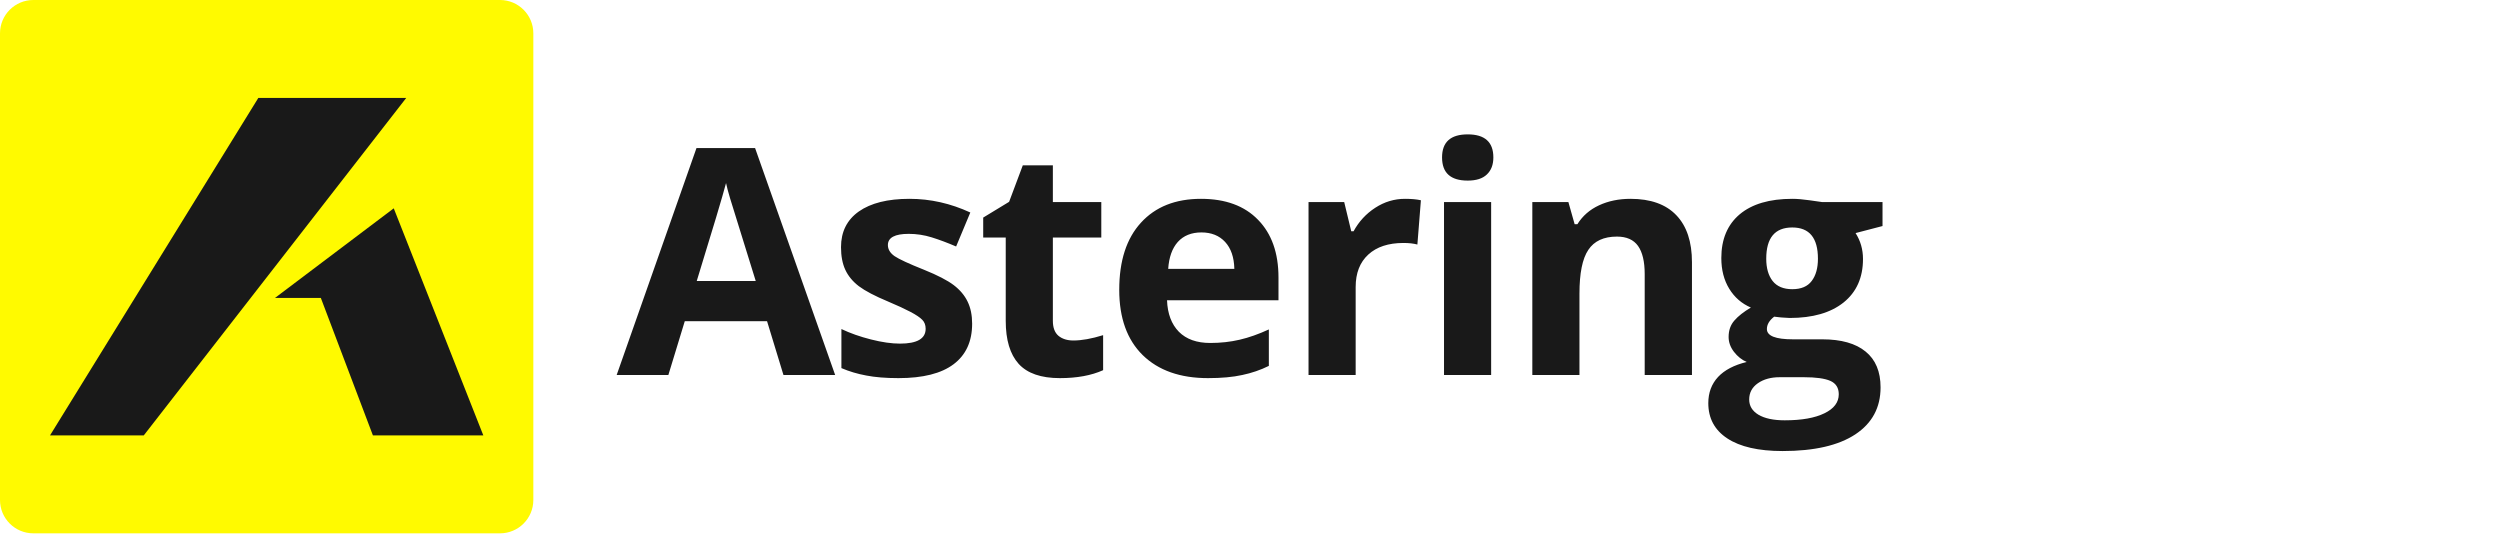
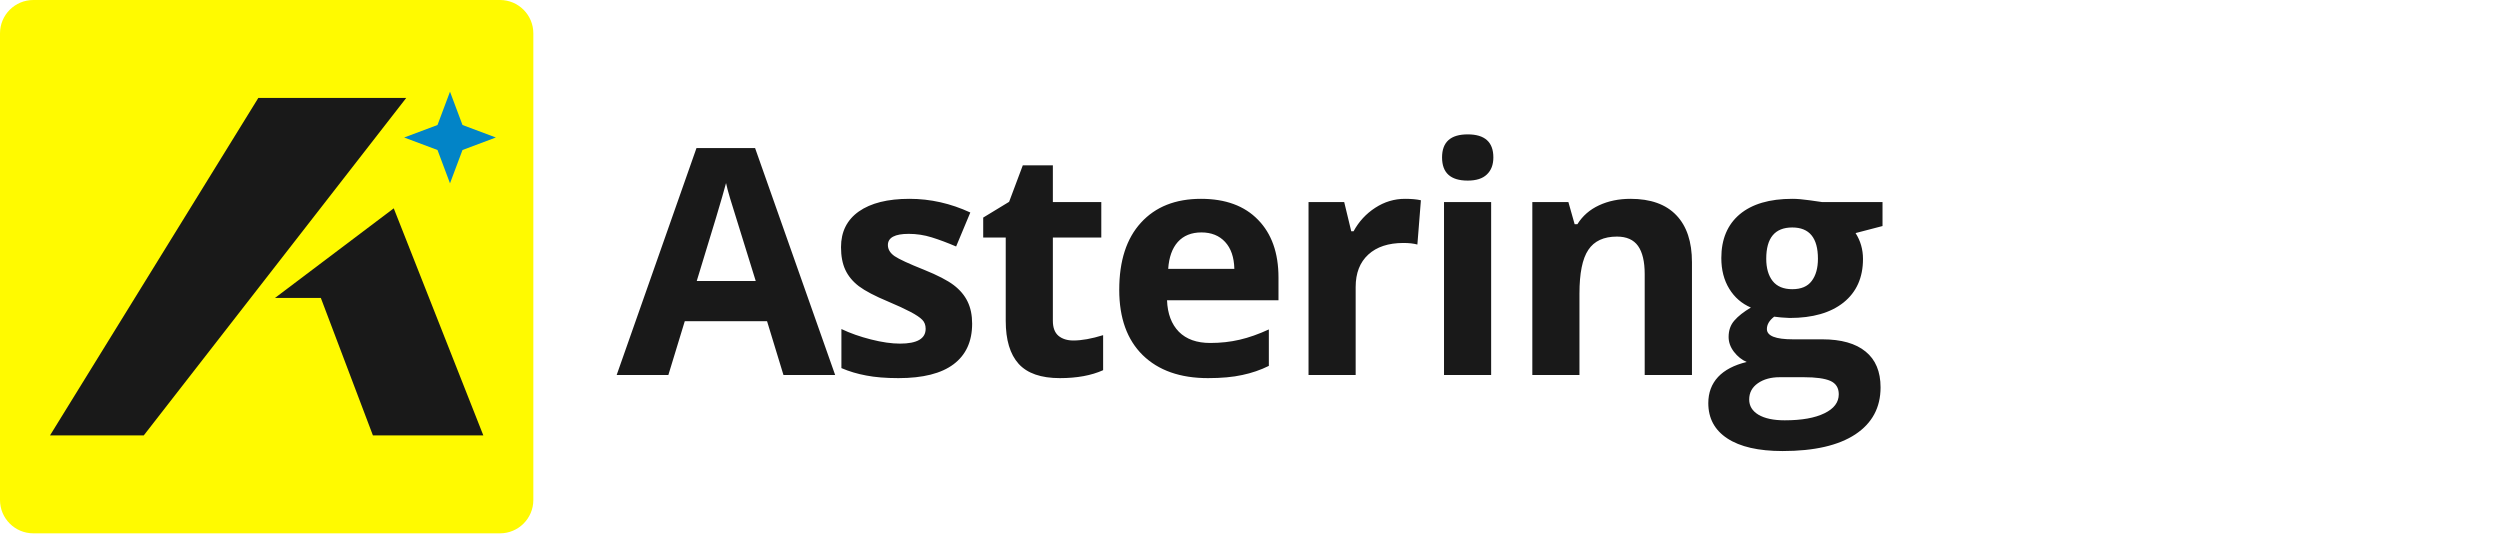
<svg xmlns="http://www.w3.org/2000/svg" role="img" viewBox="0 0 300 64" width="300" height="64">
  <rect width="64" height="64" rx="4" fill="#fffa00" />
  <g color="#191919" fill="currentColor" transform="matrix(0.25 0 0 0.25 0 0)">
    <path fill="currentColor" d="M24 209 124 47H195L69 209Z" />
    <path fill="currentColor" d="m132 143 57-43 43 109h-53l-25-66Z" />
+     <path fill="#0284c7" data-brand-accent="starlight" d="M216 44 222 60 238 66 222 72 216 88 210 72 194 66 210 60Z" />
  </g>
  <text x="74" y="45" fill="#191919" font-family="'Open Sans',system-ui,sans-serif" font-size="38" font-weight="700" letter-spacing="-1">Astering</text>
</svg>
